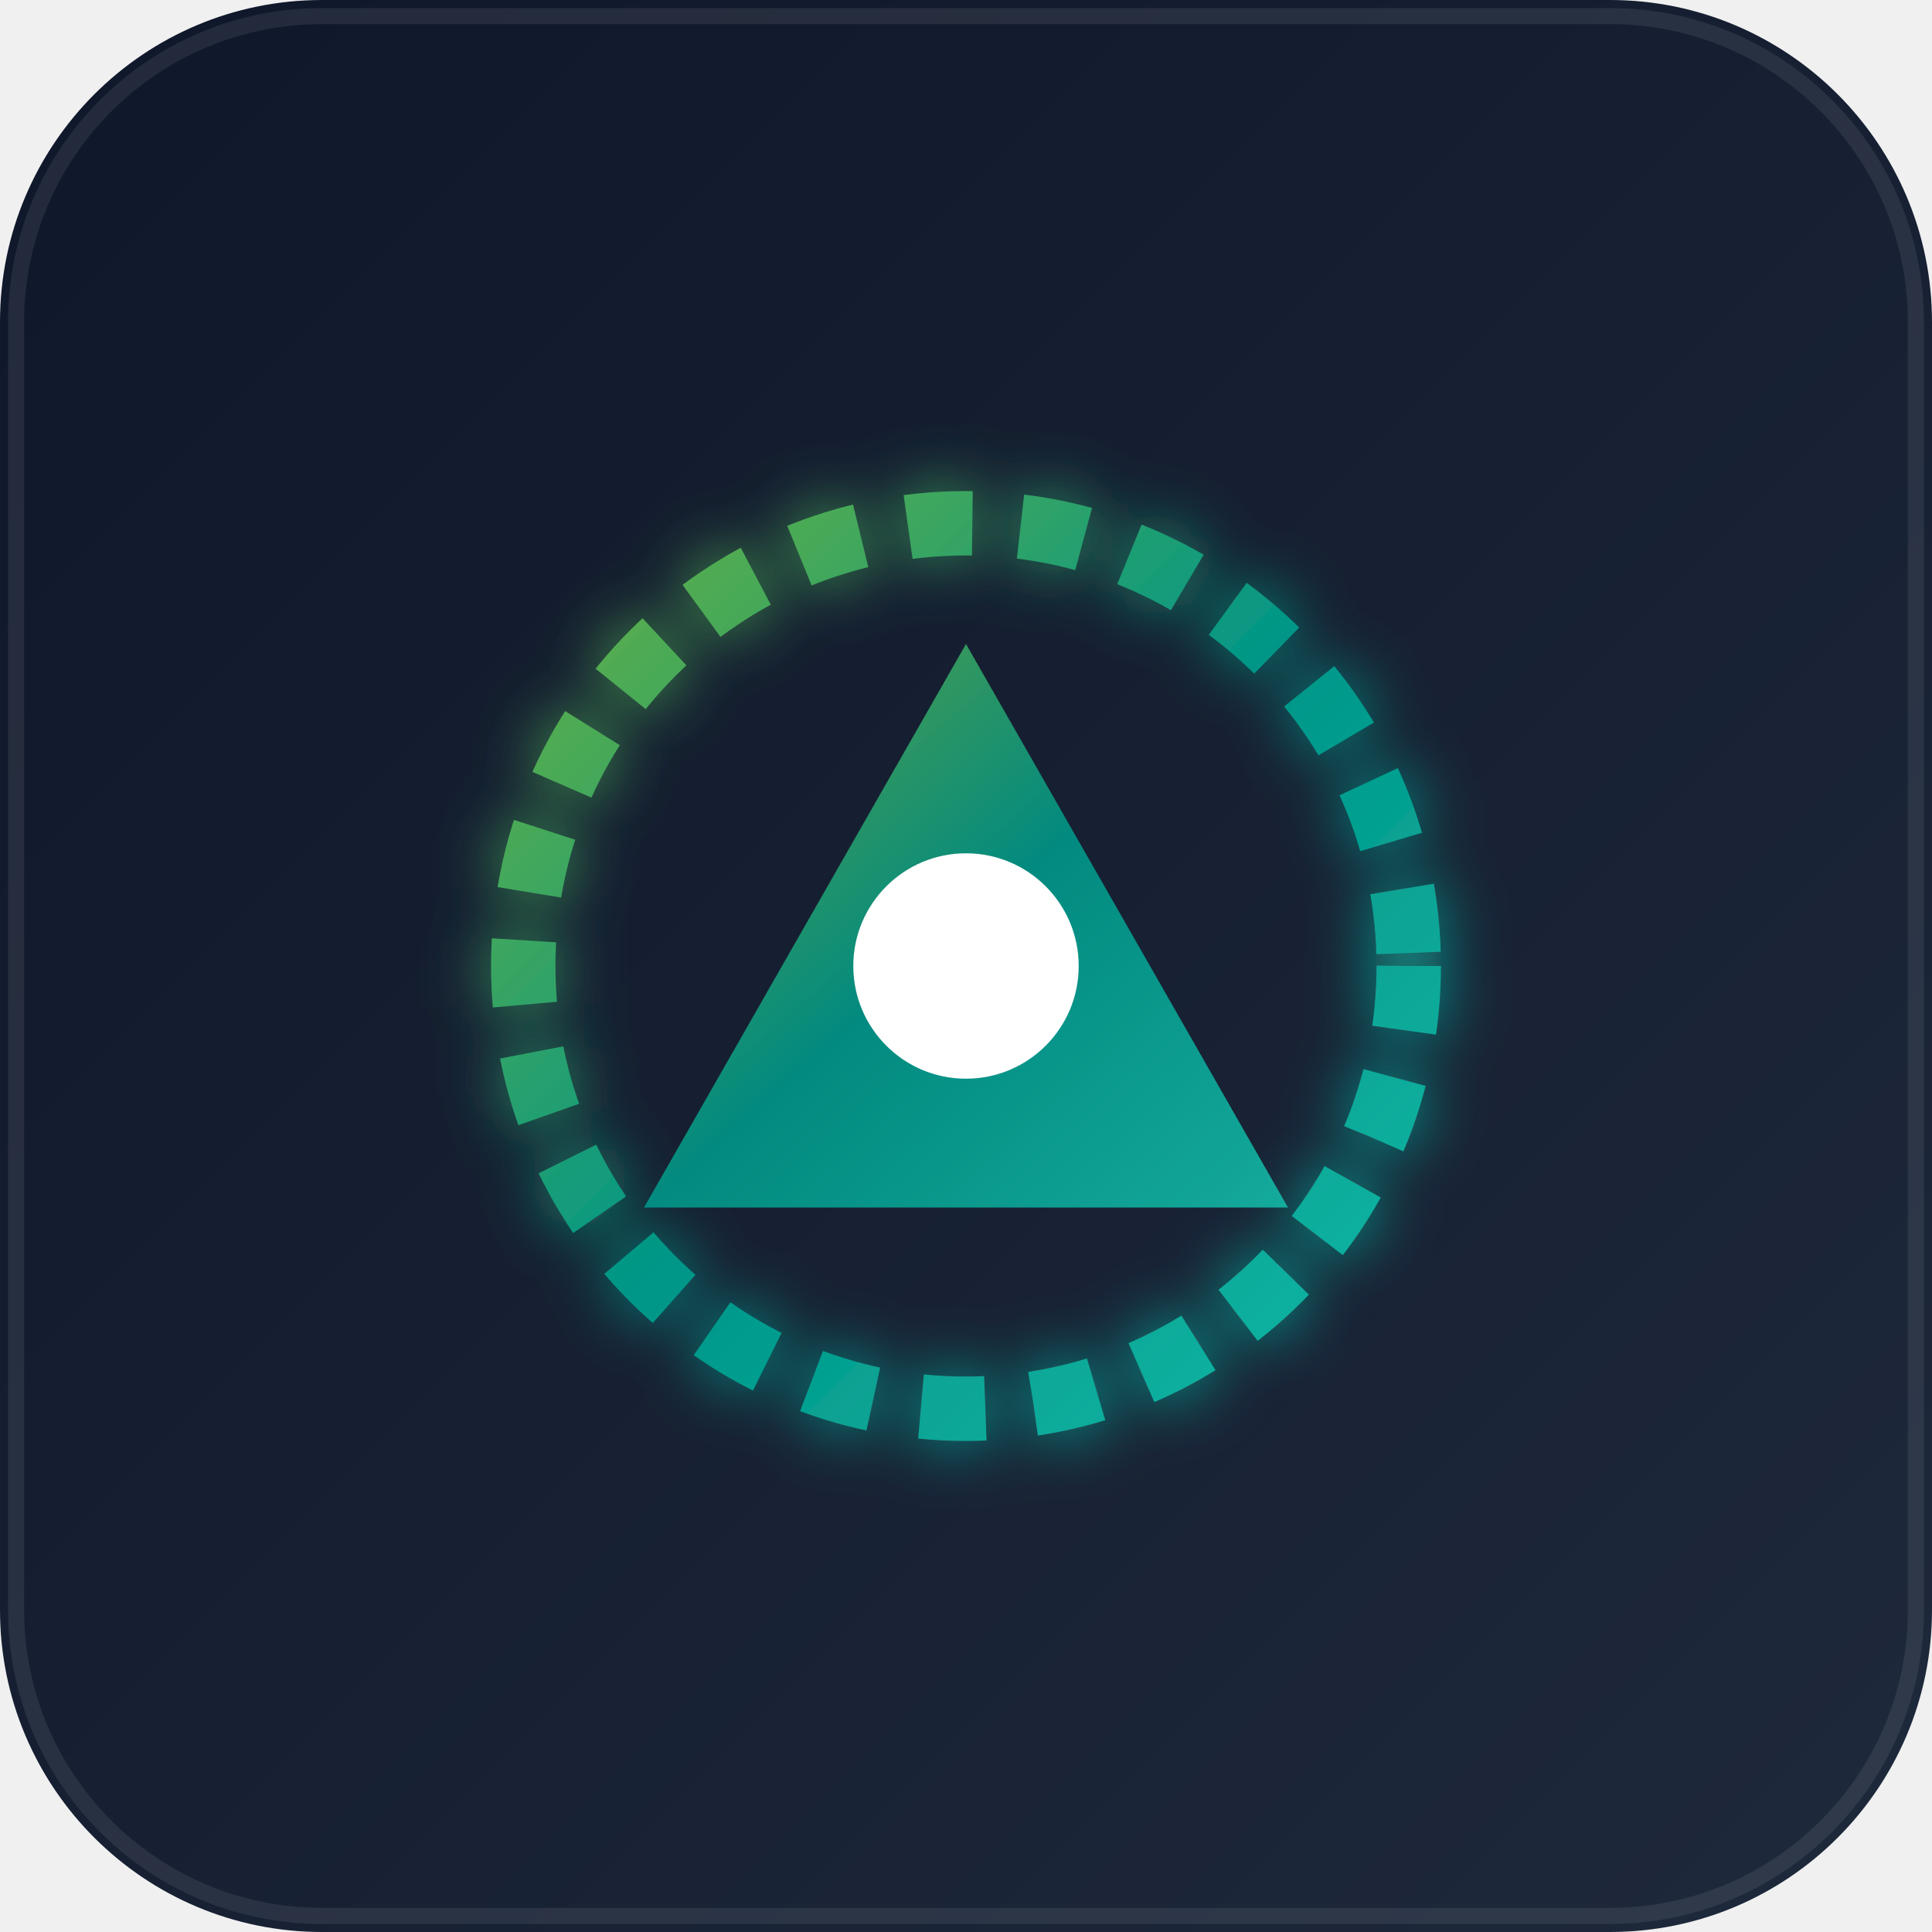
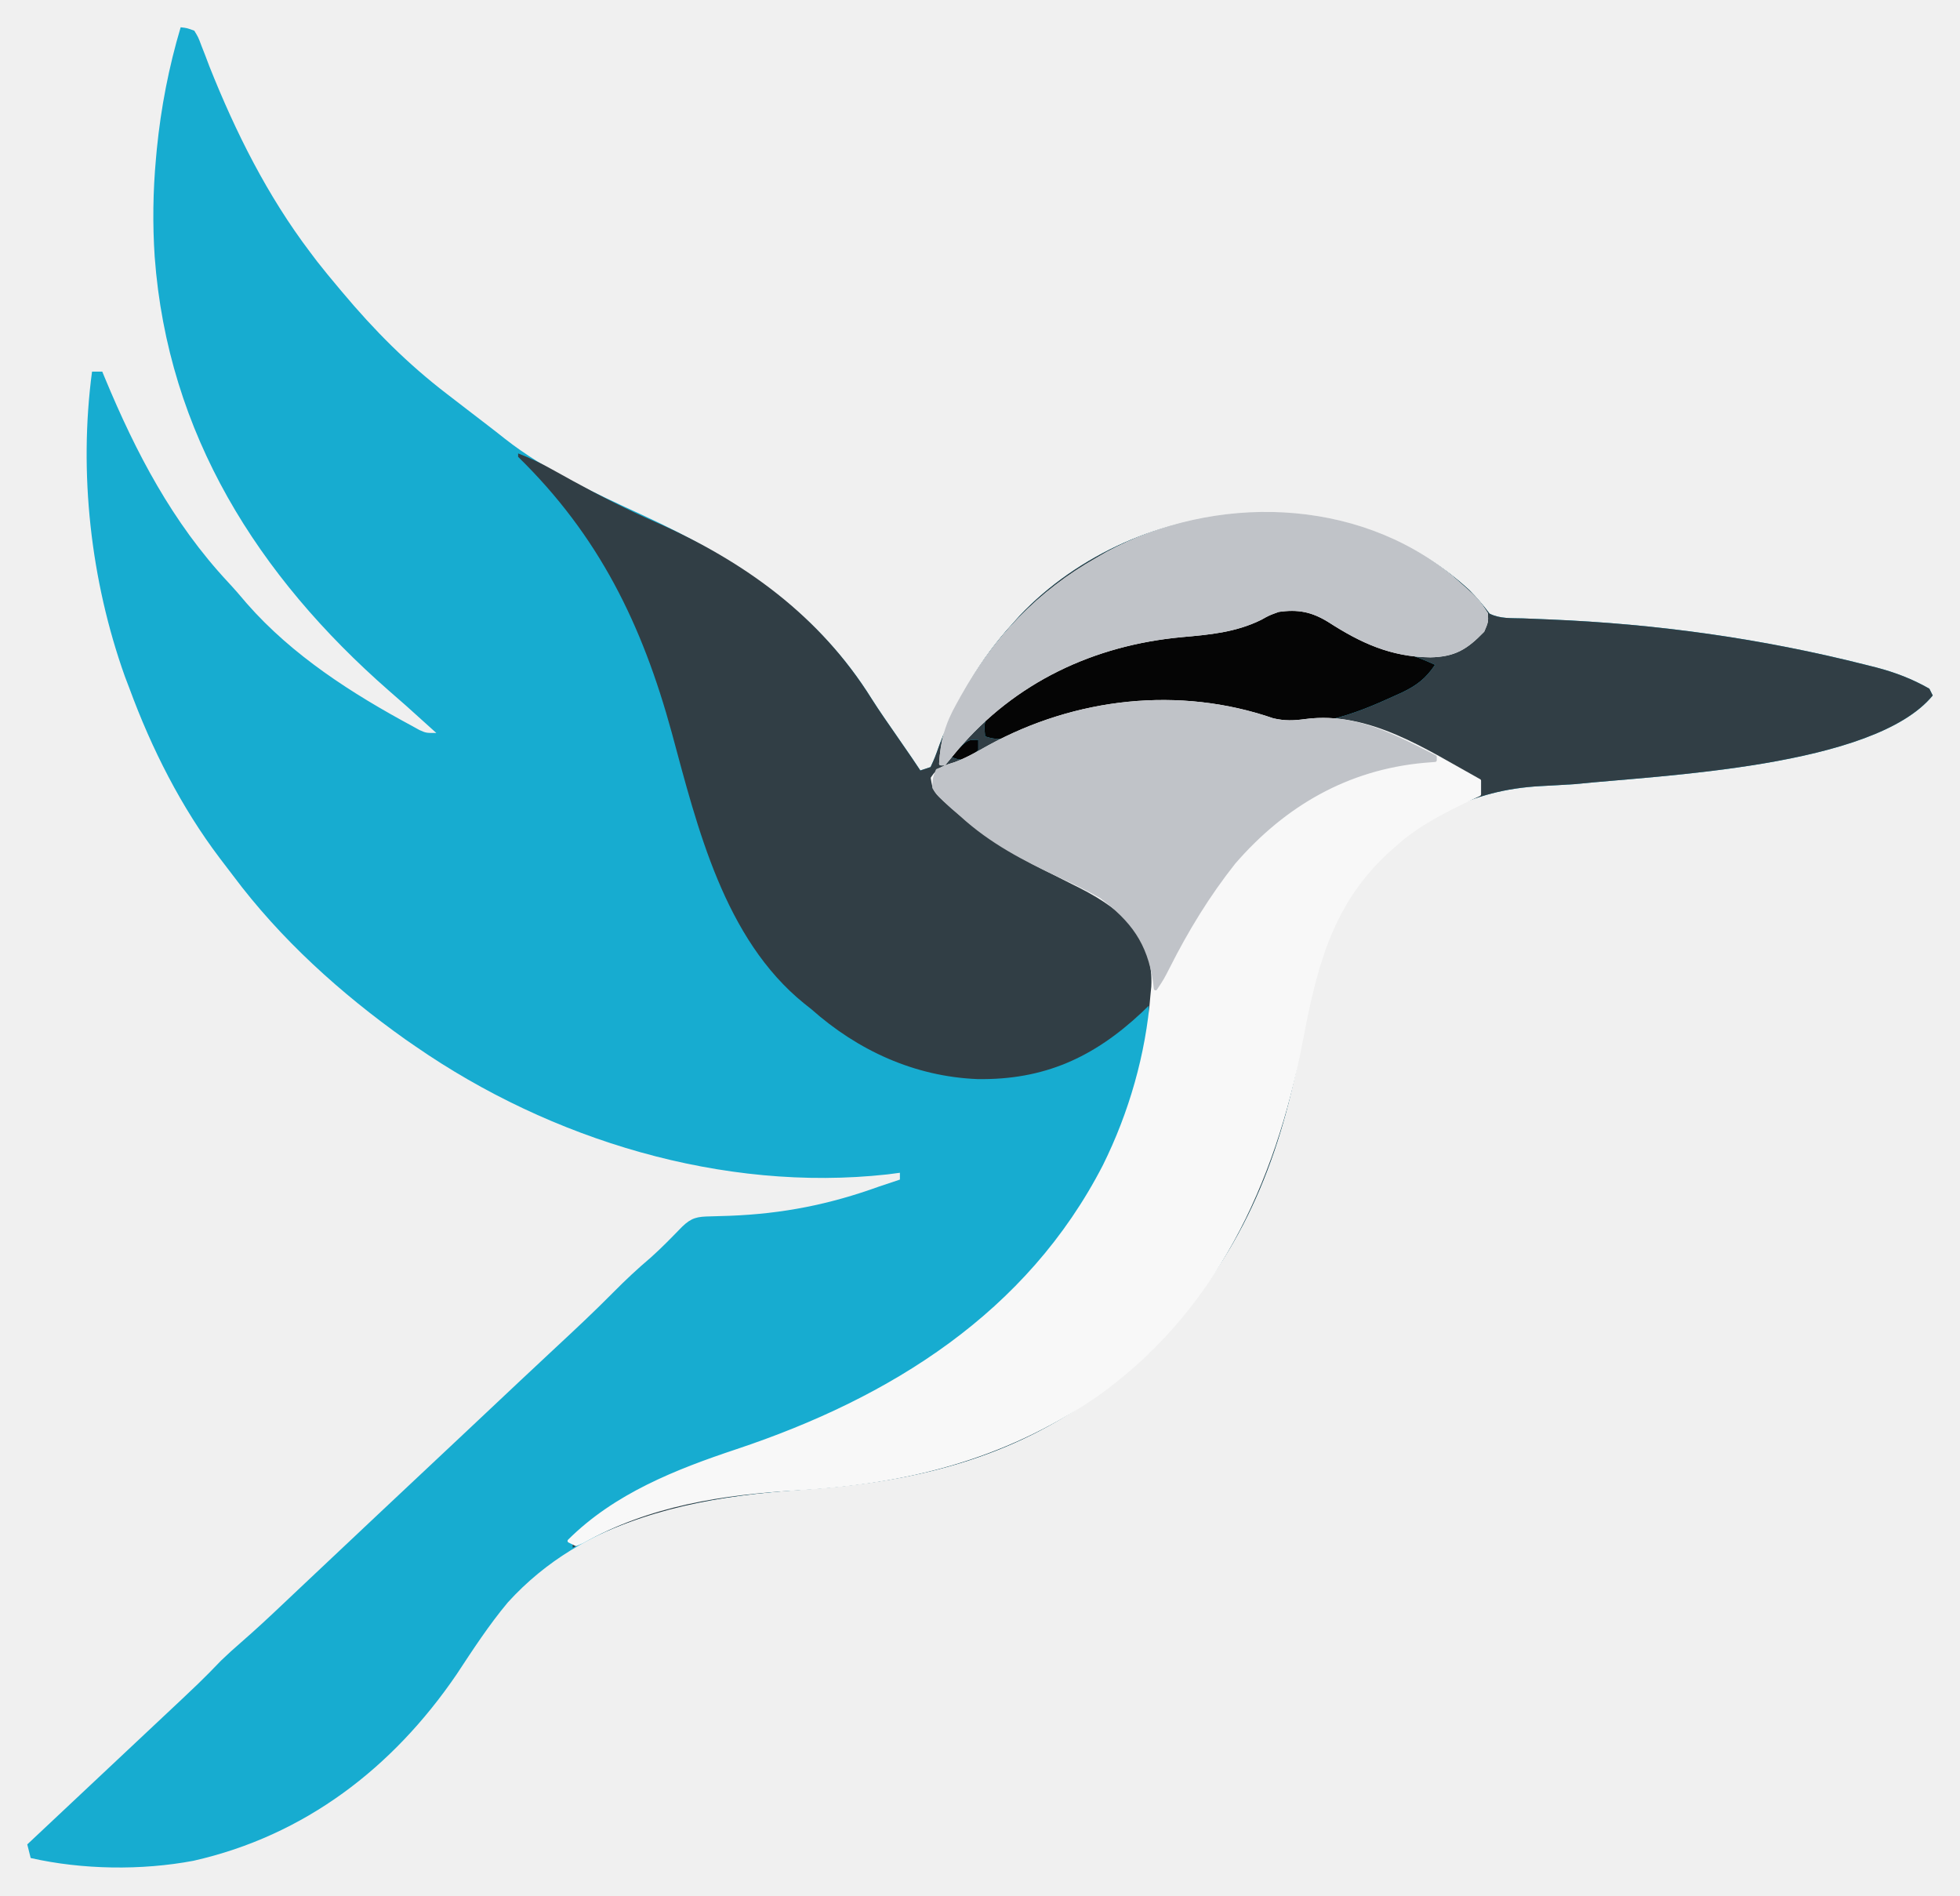
- <svg xmlns="http://www.w3.org/2000/svg" viewBox="0 0 240 240" width="100%" height="100%">
-   <defs>
-     <linearGradient id="bgGrad" x1="0%" y1="0%" x2="100%" y2="100%">
-       <stop offset="0%" stop-color="#0F172A" />
-       <stop offset="100%" stop-color="#1E293B" />
-     </linearGradient>
-     <linearGradient id="brandGrad" x1="0%" y1="0%" x2="100%" y2="100%">
-       <stop offset="0%" stop-color="#6DB33F" />
-       <stop offset="50%" stop-color="#009688" />
-       <stop offset="100%" stop-color="#14B8A6" />
-     </linearGradient>
-     <filter id="glow" x="-20%" y="-20%" width="140%" height="140%">
-       <feGaussianBlur stdDeviation="4" result="blur" />
-       <feComposite in="SourceGraphic" in2="blur" operator="over" />
-     </filter>
-   </defs>
-   <rect width="240" height="240" rx="40" fill="url(#bgGrad)" />
-   <rect x="2" y="2" width="236" height="236" rx="38" fill="none" stroke="rgba(255,255,255,0.08)" stroke-width="2" />
-   <g transform="translate(45, 45)">
-     <circle cx="75" cy="75" r="55" fill="none" stroke="url(#brandGrad)" stroke-width="8" stroke-dasharray="8 6" filter="url(#glow)" />
-     <path d="M75 35 L115 105 L35 105 Z" fill="url(#brandGrad)" opacity="0.9" />
-     <circle cx="75" cy="75" r="14" fill="#FFFFFF" />
+ <svg xmlns="http://www.w3.org/2000/svg" viewBox="0 0 575.0 556.0">
+   <g transform="translate(8.00,8.00) scale(1) translate(-288,-197)">
+     <path d="M0 0 C3.49 1.71 3.49 1.71 6.88 3.81 C14.34 8.3 21.41 11.4 29.88 13.44 C33.67 14.4 34.83 14.83 37.69 17.69 C38.12 18.45 38.55 19.21 39 20 C28.93 32.39 11.74 36.82 -3.4 39.41 C-9.36 39.86 -15.11 37.68 -20.71 35.87 C-44.09 28.36 -69.83 35.48 -92 44 C-92.9 44.33 -93.81 44.67 -94.74 45.01 C-97 46 -97 46 -99.5 48.19 C-102 50 -102 50 -104.69 49.94 C-107 49 -107 49 -109 46 C-108.1 44.84 -107.18 43.7 -106.25 42.56 C-105.74 41.92 -105.23 41.29 -104.7 40.63 C-102.8 38.81 -101.56 38.4 -99 38 C-98.92 37.43 -98.85 36.86 -98.77 36.27 C-95.46 26.47 -80.12 19.54 -71.52 15.27 C-60.14 10.14 -49.41 8.05 -37.06 7.12 C-27.62 6.42 -18.26 5.09 -10.13 -0.22 C-6.69 -1.48 -3.47 -0.89 0 0 Z " fill="#050505" transform="translate(665,365)" />
+     <path d="M0 0 C1.87 0.22 1.87 0.22 4 1 C5.17 2.92 5.17 2.92 6.12 5.47 C6.31 5.94 6.31 5.94 7.25 8.35 C7.64 9.39 8.03 10.43 8.44 11.5 C16.14 30.83 25.41 49.37 38 66 C38.67 66.89 39.35 67.78 40.04 68.7 C41.98 71.18 43.97 73.59 46 76 C46.46 76.54 46.91 77.09 47.38 77.65 C56.83 88.92 66.49 98.65 78.17 107.6 C79.96 108.97 81.74 110.34 83.51 111.71 C85.71 113.41 87.91 115.11 90.12 116.79 C91.79 118.07 93.45 119.36 95.1 120.68 C107.14 130.16 121.78 136.76 135.64 143.15 C162.88 155.74 186.59 171.11 202.73 197.01 C205.05 200.66 207.54 204.2 210 207.75 C214.82 214.72 214.82 214.72 217 218 C217.99 217.67 218.98 217.34 220 217 C221.29 214.18 221.29 214.18 222.62 210.44 C227.61 197.23 234.46 185.46 244 175 C244.35 174.61 244.35 174.61 246.11 172.64 C263.17 154.56 288.36 143.59 313.08 142.66 C337.88 142.31 359.43 147.95 378.12 165.14 C380.28 167.28 382.16 169.57 384 172 C387.11 173.55 390.44 173.28 393.86 173.39 C395.51 173.46 397.17 173.53 398.82 173.59 C399.7 173.63 400.57 173.66 401.47 173.7 C433.09 175 463.85 179.29 494.56 187.06 C495.5 187.3 496.43 187.53 497.39 187.77 C503.02 189.25 507.93 191.12 513 194 C513.33 194.66 513.66 195.32 514 196 C496.74 217.03 434.31 219.4 409 222 C405.65 222.23 402.3 222.4 398.95 222.58 C378.52 223.69 363.32 232.07 349.19 246.75 C337.4 260.61 332.35 276.95 329.4 294.61 C323.85 327.55 313.62 355.89 291 381 C290.39 381.75 289.77 382.49 289.14 383.26 C284.42 388.99 278.86 393.47 273 398 C272.15 398.67 271.29 399.34 270.41 400.03 C244.05 420.01 214.5 426.92 182 429 C150.17 431.17 118.43 437.35 96 462 C90.42 468.66 85.73 475.88 80.96 483.12 C62.23 510.58 36.38 530.44 3.75 537.81 C-11.47 540.68 -28.89 540.43 -44 537 C-44.33 535.68 -44.66 534.36 -45 533 C-44.52 532.55 -44.52 532.55 -42.1 530.28 C-34.21 522.89 -26.32 515.49 -18.45 508.07 C-14.79 504.63 -11.13 501.18 -7.46 497.75 C6.16 484.98 6.16 484.98 11.85 479.09 C13.77 477.23 15.73 475.47 17.75 473.72 C21.91 470.1 25.94 466.36 29.94 462.56 C31.44 461.15 32.93 459.73 34.43 458.32 C35.19 457.6 35.95 456.88 36.73 456.15 C40.31 452.76 43.91 449.38 47.5 446 C48.92 444.67 50.33 443.34 51.75 442 C52.1 441.67 52.1 441.67 53.87 440 C56.01 437.99 58.15 435.98 60.29 433.96 C67.84 426.85 75.4 419.74 82.98 412.65 C88.56 407.41 94.13 402.17 99.7 396.92 C103.13 393.69 106.57 390.47 110.02 387.27 C115.75 381.95 121.44 376.62 126.94 371.06 C130.5 367.45 134.15 364.05 138.02 360.77 C141.2 357.93 144.15 354.87 147.12 351.82 C149.92 349.11 151.62 348.87 155.41 348.79 C156.31 348.76 157.21 348.74 158.13 348.71 C159.1 348.68 160.07 348.65 161.06 348.62 C176.64 348.02 190.37 345.3 205 340 C207 339.33 209 338.66 211 338 C211 337.34 211 336.68 211 336 C210.39 336.08 210.39 336.08 207.33 336.48 C159.1 341.79 108.59 326.36 69 299 C68 298.31 67.01 297.63 65.98 296.92 C46.93 283.38 29.31 267.51 15.31 248.75 C14.06 247.08 12.79 245.43 11.51 243.77 C0.14 228.75 -8.5 211.65 -15 194 C-15.45 192.82 -15.89 191.64 -16.36 190.43 C-26.42 162.27 -29.95 130.64 -26 101 C-25.01 101 -24.02 101 -23 101 C-22.75 101.61 -22.5 102.22 -22.24 102.84 C-13.12 124.8 -2.42 145.26 13.92 162.77 C15.83 164.82 17.64 166.92 19.44 169.06 C32.82 184.3 50.29 195.47 68 205 C68.68 205.37 69.36 205.75 70.06 206.14 C72 207 72 207 75 207 C65.6 198.5 65.6 198.5 61.12 194.62 C22.7 161 -3.79 119.27 -7.62 67.31 C-8.26 57.69 -8.12 48.16 -7.25 38.56 C-7.16 37.63 -7.08 36.69 -6.99 35.72 C-5.79 23.62 -3.48 11.66 0 0 Z M316.94 172.94 C311.67 175.33 307.16 177.01 301.36 177.39 C276.93 179.19 256.04 185.27 237.16 201.59 C235.45 203.67 235.79 205.41 236 208 C239.34 209.13 241.2 208.87 244.49 207.67 C245.36 207.37 246.22 207.06 247.11 206.75 C247.56 206.59 247.56 206.59 249.88 205.75 C261.38 201.75 272.76 198.64 285 198 C285.45 197.97 285.45 197.97 287.72 197.84 C297.9 197.53 308.36 199.17 317.94 202.69 C330.46 207.1 344.78 201.34 356.25 196.06 C356.61 195.9 356.61 195.9 358.42 195.08 C362.67 193.02 365.29 191.02 368 187 C363.65 184.98 359.37 183.5 354.75 182.19 C348.28 180.25 342.81 177.39 337 174 C329.15 169.63 325.13 169.14 316.94 172.94 Z M228.31 211.5 C227.55 212.32 226.79 213.15 226 214 C227.75 214.69 227.75 214.69 230 215 C232.25 213.75 232.25 213.75 234 212 C234 211.01 234 210.02 234 209 C231 209 231 209 228.31 211.5 Z " fill="#17acd0" transform="translate(333,197)" />
+     <path d="M0 0 C3.49 1.33 6.71 2.86 9.96 4.69 C10.92 5.22 11.87 5.75 12.86 6.29 C13.36 6.57 13.36 6.57 15.94 8 C23.97 12.42 32.04 16.5 40.44 20.19 C66.41 31.68 88.56 47.68 103.73 72.01 C106.05 75.66 108.54 79.2 111 82.75 C115.82 89.72 115.82 89.72 118 93 C118.99 92.67 119.98 92.34 121 92 C122.29 89.18 122.29 89.18 123.62 85.44 C128.61 72.23 135.46 60.46 145 50 C145.7 49.22 146.39 48.45 147.11 47.64 C164.17 29.56 189.36 18.59 214.08 17.66 C238.88 17.31 260.43 22.95 279.12 40.14 C281.28 42.28 283.16 44.57 285 47 C288.11 48.55 291.44 48.28 294.86 48.39 C296.51 48.46 298.17 48.53 299.82 48.59 C300.7 48.63 301.57 48.66 302.47 48.7 C334.09 50 364.85 54.29 395.56 62.06 C396.5 62.3 397.43 62.53 398.39 62.77 C404.02 64.25 408.93 66.12 414 69 C414.33 69.66 414.66 70.32 415 71 C397.74 92.03 335.31 94.4 310 97 C306.65 97.23 303.3 97.4 299.95 97.58 C279.52 98.69 264.32 107.07 250.19 121.75 C238.4 135.61 233.35 151.95 230.4 169.61 C224.85 202.55 214.62 230.89 192 256 C191.39 256.75 190.77 257.49 190.14 258.26 C185.42 263.99 179.86 268.47 174 273 C173.15 273.67 172.29 274.34 171.41 275.03 C145.05 295.01 115.5 301.92 83 304 C59.03 305.63 37.35 309.4 16 321 C16 318 16 318 17.26 316.46 C30.6 304.71 47.55 298.1 64.2 292.56 C109.47 277.47 149.64 252.44 172 209 C178.95 195 185.31 177.77 185 162 C184.32 162.65 183.64 163.3 182.95 163.98 C168.84 177.22 154.23 183.83 134.72 183.52 C116.31 182.77 99.68 175.15 86 163 C85.32 162.46 84.64 161.92 83.93 161.36 C60.43 142.37 52.59 109.67 45.09 81.97 C36.4 50.16 23.71 24.17 0 1 C0 0.67 0 0.34 0 0 Z M217.94 47.94 C212.67 50.33 208.16 52.01 202.36 52.39 C177.93 54.19 157.04 60.27 138.16 76.59 C136.45 78.67 136.79 80.41 137 83 C140.34 84.13 142.2 83.87 145.49 82.67 C146.36 82.37 147.22 82.06 148.11 81.75 C148.56 81.59 148.56 81.59 150.88 80.75 C162.38 76.75 173.76 73.64 186 73 C186.45 72.97 186.45 72.97 188.72 72.84 C198.9 72.53 209.36 74.17 218.94 77.69 C231.46 82.1 245.78 76.34 257.25 71.06 C257.61 70.9 257.61 70.9 259.42 70.08 C263.67 68.02 266.29 66.02 269 62 C264.65 59.98 260.37 58.5 255.75 57.19 C249.28 55.25 243.81 52.39 238 49 C230.15 44.63 226.13 44.14 217.94 47.94 Z M129.31 86.5 C128.55 87.32 127.79 88.15 127 89 C128.75 89.69 128.75 89.69 131 90 C133.25 88.75 133.25 88.75 135 87 C135 86.01 135 85.02 135 84 C132 84 132 84 129.31 86.5 Z " fill="#313e45" transform="translate(432,322)" />
+     <path stroke="#f8f8f8" stroke-width="1.0" stroke-linejoin="round" d="M0 0 C7.58 6.67 7.58 6.67 10.21 10.7 C10.33 13.07 10.33 13.07 9.21 15.7 C4.32 20.74 0.91 22.86 -6.17 23.01 C-17.7 22.87 -26.4 18.83 -35.92 12.69 C-40.89 9.65 -45 8.86 -50.79 9.7 C-53.62 10.72 -53.62 10.72 -56.04 12.07 C-63.44 15.7 -70.93 16.36 -79.06 17.08 C-104.96 19.46 -128.24 30.33 -145.29 50.46 C-145.51 50.73 -145.51 50.73 -146.67 52.13 C-147.02 52.56 -147.02 52.56 -148.79 54.7 C-149.12 54.7 -149.45 54.7 -149.79 54.7 C-149.37 47.92 -148.05 43.21 -144.73 37.32 C-144.32 36.58 -143.91 35.84 -143.49 35.08 C-133.86 17.92 -120.93 4.35 -103.79 -5.3 C-102.82 -5.87 -101.85 -6.43 -100.84 -7.01 C-69.5 -23.94 -27.95 -23.06 0 0 Z " fill="#f8f8f8" transform="translate(705.793,358.3047)" />
+     <path stroke="#f8f8f8" stroke-width="1.0" stroke-linejoin="round" d="M0 0 C3.46 0.79 6.07 0.7 9.56 0.22 C28.14 -2.21 44.86 9.15 60.56 17.81 C60.56 19.13 60.56 20.45 60.56 21.81 C59.51 22.31 58.46 22.81 57.38 23.32 C49.46 27.12 42.1 30.85 35.56 36.81 C34.74 37.54 33.93 38.27 33.08 39.02 C16.56 54.51 12.23 73.28 8.18 94.6 C0.23 135.76 -17.29 174.04 -52.86 198.74 C-79.55 216.63 -107.51 223.63 -139.36 225.46 C-161.57 226.76 -182.98 229.99 -202.65 241.03 C-203.24 241.29 -203.83 241.55 -204.44 241.81 C-205.1 241.48 -205.76 241.15 -206.44 240.81 C-192.9 227.34 -175.06 220.31 -157.24 214.37 C-111.96 199.28 -71.8 174.25 -49.44 130.81 C-41.74 115.3 -36.8 98.08 -35.44 80.81 C-35.36 79.97 -35.27 79.12 -35.19 78.25 C-34.81 71.44 -36.78 65.17 -41.03 59.8 C-46.34 54.33 -51.94 51.01 -58.75 47.69 C-60.7 46.71 -62.66 45.73 -64.61 44.74 C-65.57 44.26 -66.53 43.78 -67.52 43.29 C-76.76 38.61 -84.66 33.69 -92.44 26.81 C-93.19 26.17 -93.94 25.52 -94.72 24.86 C-99.3 20.68 -99.3 20.68 -99.88 17.06 C-98.06 14.22 -96.26 13.8 -93.12 12.82 C-89.68 11.53 -86.57 9.73 -83.38 7.94 C-57.85 -6.08 -27.49 -9.5 0 0 Z " fill="#f8f8f8" transform="translate(653.4375,400.1875)" />
+     <path stroke="#c0c3c8" stroke-width="1.0" stroke-linejoin="round" d="M0 0 C7.58 6.67 7.58 6.67 10.21 10.7 C10.33 13.07 10.33 13.07 9.21 15.7 C4.32 20.74 0.91 22.86 -6.17 23.01 C-17.7 22.87 -26.4 18.83 -35.92 12.69 C-40.89 9.65 -45 8.86 -50.79 9.7 C-53.62 10.72 -53.62 10.72 -56.04 12.07 C-63.44 15.7 -70.93 16.36 -79.06 17.08 C-104.96 19.46 -128.24 30.33 -145.29 50.46 C-145.51 50.73 -145.51 50.73 -146.67 52.13 C-147.02 52.56 -147.02 52.56 -148.79 54.7 C-149.12 54.7 -149.45 54.7 -149.79 54.7 C-149.37 47.92 -148.05 43.21 -144.73 37.32 C-144.32 36.58 -143.91 35.84 -143.49 35.08 C-133.86 17.92 -120.93 4.35 -103.79 -5.3 C-102.82 -5.87 -101.85 -6.43 -100.84 -7.01 C-69.5 -23.94 -27.95 -23.06 0 0 Z " fill="#c0c3c8" transform="translate(705.793,358.3047)" />
+     <path stroke="#c0c3c8" stroke-width="1.0" stroke-linejoin="round" d="M0 0 C3.46 0.79 6.07 0.7 9.56 0.23 C23.77 -1.65 35.19 4.51 47.56 10.81 C47.56 11.14 47.56 11.47 47.56 11.81 C46.49 11.9 45.41 11.99 44.3 12.07 C21.83 14.13 3.35 24.75 -11.44 41.81 C-19.01 51.37 -25.21 61.52 -30.7 72.4 C-32.44 75.81 -32.44 75.81 -34.44 78.81 C-34.52 78.11 -34.61 77.41 -34.7 76.69 C-36.39 65.24 -41.25 58.73 -50.44 51.81 C-54.31 49.6 -58.29 47.67 -62.34 45.8 C-72.95 40.85 -82.76 35.78 -91.44 27.81 C-92.29 27.08 -93.13 26.35 -94.01 25.6 C-98.18 21.8 -98.18 21.8 -99.44 19.81 C-99.33 17.16 -99.33 17.16 -98.44 14.81 C-95.31 13.5 -95.31 13.5 -93.12 12.82 C-89.68 11.53 -86.57 9.73 -83.38 7.94 C-57.85 -6.08 -27.49 -9.5 0 0 Z " fill="#c0c3c8" transform="translate(653.4375,400.1875)" />
  </g>
</svg>
